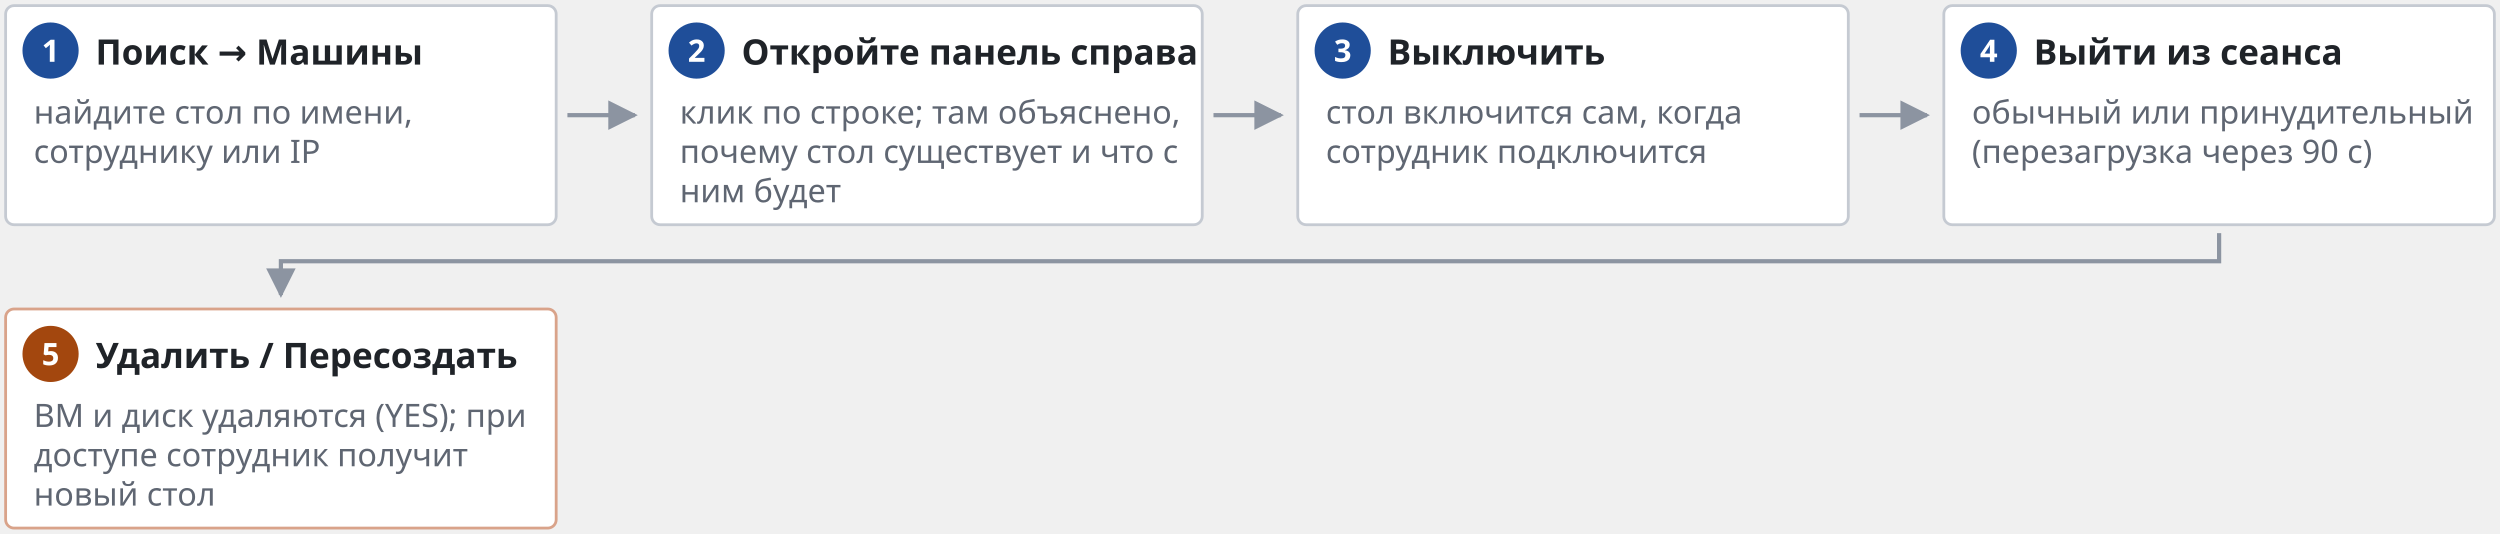
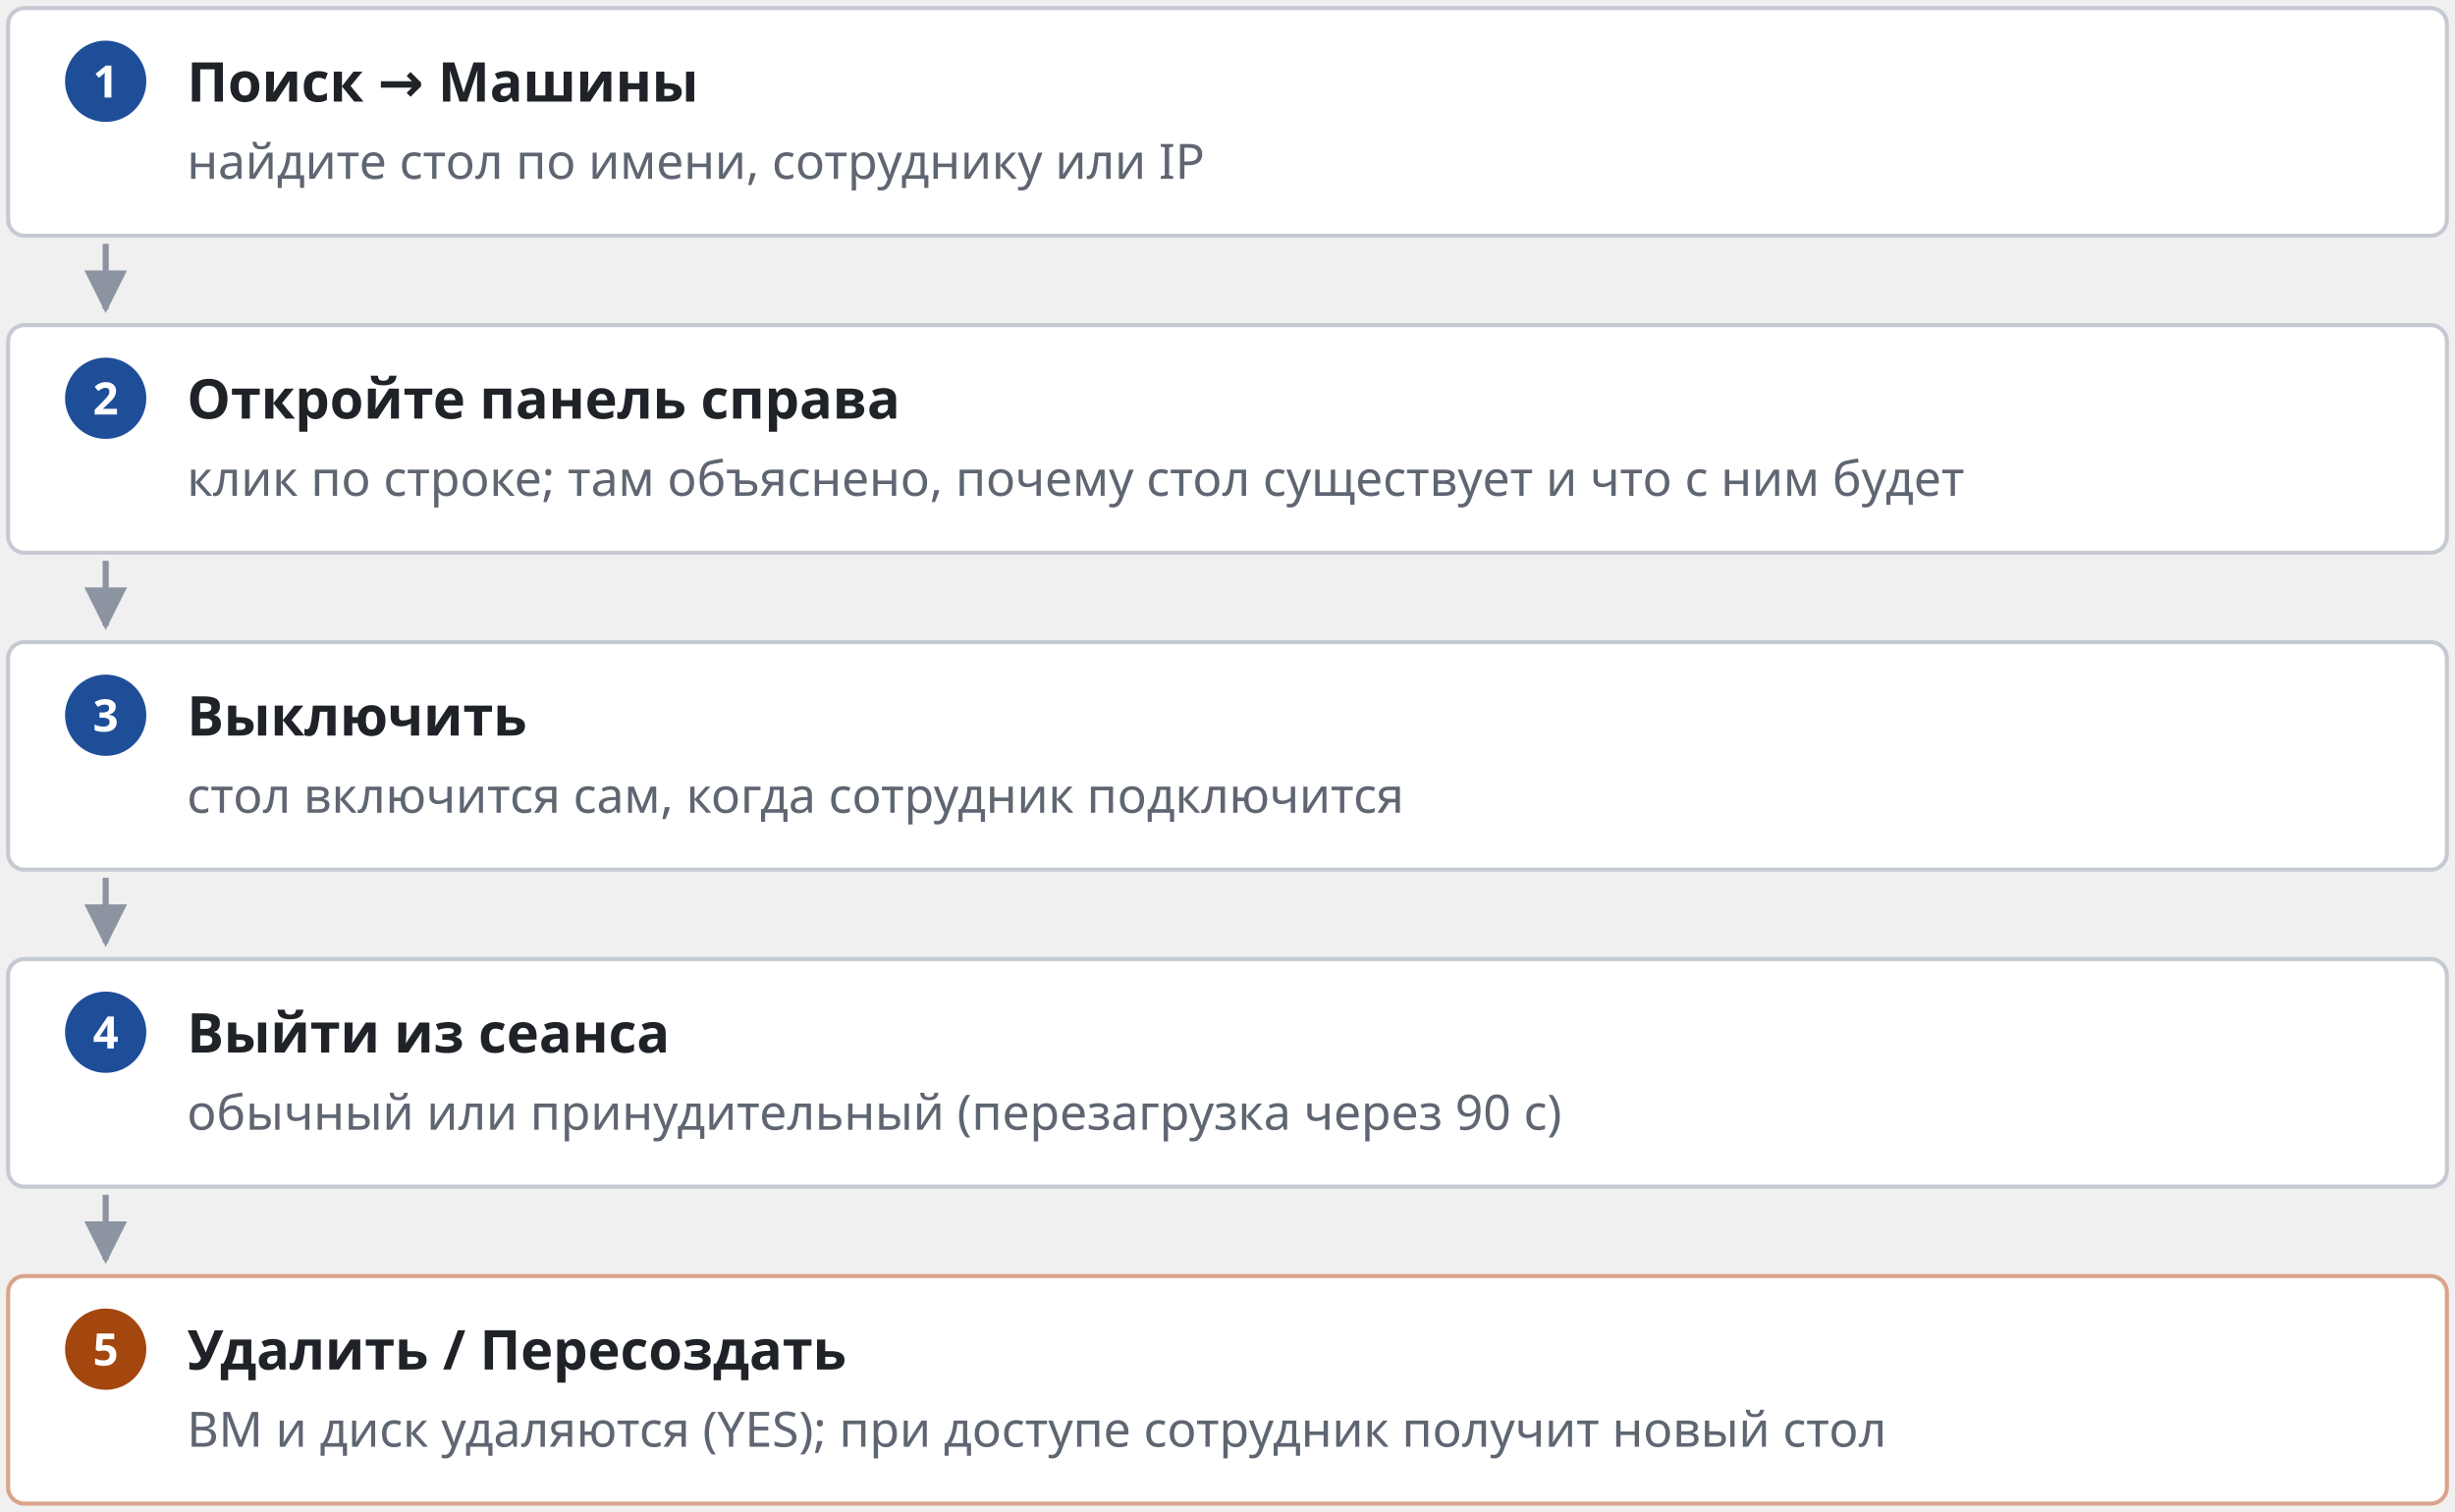
- <svg xmlns="http://www.w3.org/2000/svg" viewBox="0 0 890 190" width="100%" style="max-width:890px;font-family:IBM Plex Sans,sans-serif" role="img" aria-label="Схема: 5 шагов, они перечислены ниже">
+ <svg xmlns="http://www.w3.org/2000/svg" viewBox="0 0 604 372" width="100%" style="max-width:604px;font-family:IBM Plex Sans,sans-serif" role="img" aria-label="Схема: 5 шагов, они перечислены ниже">
  <defs>
    <marker id="ha" viewBox="0 0 10 10" refX="9" refY="5" markerWidth="7" markerHeight="7" orient="auto">
      <path d="M0,0 L10,5 L0,10 z" fill="#8C94A1" />
    </marker>
  </defs>
-   <rect x="2" y="2" width="196" height="78" rx="3" fill="#FFFFFF" stroke="#C5CAD2" />
-   <circle cx="18" cy="18" r="10" fill="#1F4E99" />
-   <text x="18" y="22" font-size="11" font-weight="600" fill="#fff" text-anchor="middle">1</text>
-   <text x="34" y="23" font-size="12.5" font-weight="600" fill="#1F2328">Поиск → Машины</text>
-   <text x="12" y="44" font-size="11.5" fill="#5F6672">найдите стол по имени,</text>
-   <text x="12" y="58" font-size="11.5" fill="#5F6672">сотруднику или IP</text>
-   <path d="M202 41 h24" stroke="#8C94A1" stroke-width="1.5" marker-end="url(#ha)" />
-   <rect x="232" y="2" width="196" height="78" rx="3" fill="#FFFFFF" stroke="#C5CAD2" />
-   <circle cx="248" cy="18" r="10" fill="#1F4E99" />
-   <text x="248" y="22" font-size="11" font-weight="600" fill="#fff" text-anchor="middle">2</text>
-   <text x="264" y="23" font-size="12.5" font-weight="600" fill="#1F2328">Откройте панель справа</text>
-   <text x="242" y="44" font-size="11.5" fill="#5F6672">клик по строке; там объяснено,</text>
-   <text x="242" y="58" font-size="11.5" fill="#5F6672">почему стол существует и что с</text>
-   <text x="242" y="72" font-size="11.5" fill="#5F6672">ним будет</text>
-   <path d="M432 41 h24" stroke="#8C94A1" stroke-width="1.5" marker-end="url(#ha)" />
-   <rect x="462" y="2" width="196" height="78" rx="3" fill="#FFFFFF" stroke="#C5CAD2" />
-   <circle cx="478" cy="18" r="10" fill="#1F4E99" />
-   <text x="478" y="22" font-size="11" font-weight="600" fill="#fff" text-anchor="middle">3</text>
-   <text x="494" y="23" font-size="12.5" font-weight="600" fill="#1F2328">Выключить</text>
-   <text x="472" y="44" font-size="11.5" fill="#5F6672">стол включится сам, когда</text>
-   <text x="472" y="58" font-size="11.5" fill="#5F6672">сотрудник подключится</text>
-   <path d="M662 41 h24" stroke="#8C94A1" stroke-width="1.5" marker-end="url(#ha)" />
-   <rect x="692" y="2" width="196" height="78" rx="3" fill="#FFFFFF" stroke="#C5CAD2" />
-   <circle cx="708" cy="18" r="10" fill="#1F4E99" />
-   <text x="708" y="22" font-size="11" font-weight="600" fill="#fff" text-anchor="middle">4</text>
-   <text x="724" y="23" font-size="12.5" font-weight="600" fill="#1F2328">Выйти из сеанса</text>
-   <text x="702" y="44" font-size="11.5" fill="#5F6672">обычный или принудительный</text>
-   <text x="702" y="58" font-size="11.5" fill="#5F6672">(перезагрузка через 90 с)</text>
-   <path d="M790 83 v10 H100 v12" fill="none" stroke="#8C94A1" stroke-width="1.5" marker-end="url(#ha)" />
-   <rect x="2" y="110" width="196" height="78" rx="3" fill="#FFFFFF" stroke="#D9A38A" />
-   <circle cx="18" cy="126" r="10" fill="#A3470E" />
-   <text x="18" y="130" font-size="11" font-weight="600" fill="#fff" text-anchor="middle">5</text>
-   <text x="34" y="131" font-size="12.5" font-weight="600" fill="#1F2328">Удалить / Пересоздать</text>
-   <text x="12" y="152" font-size="11.5" fill="#5F6672">ВМ и диск удаляются (YES); при</text>
-   <text x="12" y="166" font-size="11.5" fill="#5F6672">доступе сотрудник получит</text>
-   <text x="12" y="180" font-size="11.5" fill="#5F6672">новый стол</text>
+   <rect x="2" y="2" width="600" height="56" rx="4" fill="#FFFFFF" stroke="#C5CAD2" />
+   <circle cx="26" cy="20" r="10" fill="#1F4E99" />
+   <text x="26" y="24" font-size="11" font-weight="600" fill="#fff" text-anchor="middle">1</text>
+   <text x="46" y="25" font-size="13.5" font-weight="600" fill="#1F2328">Поиск → Машины</text>
+   <text x="46" y="44" font-size="12" fill="#5F6672">найдите стол по имени, сотруднику или IP</text>
+   <path d="M26 60 v16" stroke="#8C94A1" stroke-width="1.5" marker-end="url(#ha)" />
+   <rect x="2" y="80" width="600" height="56" rx="4" fill="#FFFFFF" stroke="#C5CAD2" />
+   <circle cx="26" cy="98" r="10" fill="#1F4E99" />
+   <text x="26" y="102" font-size="11" font-weight="600" fill="#fff" text-anchor="middle">2</text>
+   <text x="46" y="103" font-size="13.5" font-weight="600" fill="#1F2328">Откройте панель справа</text>
+   <text x="46" y="122" font-size="12" fill="#5F6672">клик по строке; там объяснено, почему стол существует и что с ним будет</text>
+   <path d="M26 138 v16" stroke="#8C94A1" stroke-width="1.5" marker-end="url(#ha)" />
+   <rect x="2" y="158" width="600" height="56" rx="4" fill="#FFFFFF" stroke="#C5CAD2" />
+   <circle cx="26" cy="176" r="10" fill="#1F4E99" />
+   <text x="26" y="180" font-size="11" font-weight="600" fill="#fff" text-anchor="middle">3</text>
+   <text x="46" y="181" font-size="13.5" font-weight="600" fill="#1F2328">Выключить</text>
+   <text x="46" y="200" font-size="12" fill="#5F6672">стол включится сам, когда сотрудник подключится</text>
+   <path d="M26 216 v16" stroke="#8C94A1" stroke-width="1.5" marker-end="url(#ha)" />
+   <rect x="2" y="236" width="600" height="56" rx="4" fill="#FFFFFF" stroke="#C5CAD2" />
+   <circle cx="26" cy="254" r="10" fill="#1F4E99" />
+   <text x="26" y="258" font-size="11" font-weight="600" fill="#fff" text-anchor="middle">4</text>
+   <text x="46" y="259" font-size="13.5" font-weight="600" fill="#1F2328">Выйти из сеанса</text>
+   <text x="46" y="278" font-size="12" fill="#5F6672">обычный или принудительный (перезагрузка через 90 с)</text>
+   <path d="M26 294 v16" stroke="#8C94A1" stroke-width="1.5" marker-end="url(#ha)" />
+   <rect x="2" y="314" width="600" height="56" rx="4" fill="#FFFFFF" stroke="#D9A38A" />
+   <circle cx="26" cy="332" r="10" fill="#A3470E" />
+   <text x="26" y="336" font-size="11" font-weight="600" fill="#fff" text-anchor="middle">5</text>
+   <text x="46" y="337" font-size="13.5" font-weight="600" fill="#1F2328">Удалить / Пересоздать</text>
+   <text x="46" y="356" font-size="12" fill="#5F6672">ВМ и диск удаляются (YES); при доступе сотрудник получит новый стол</text>
</svg>
